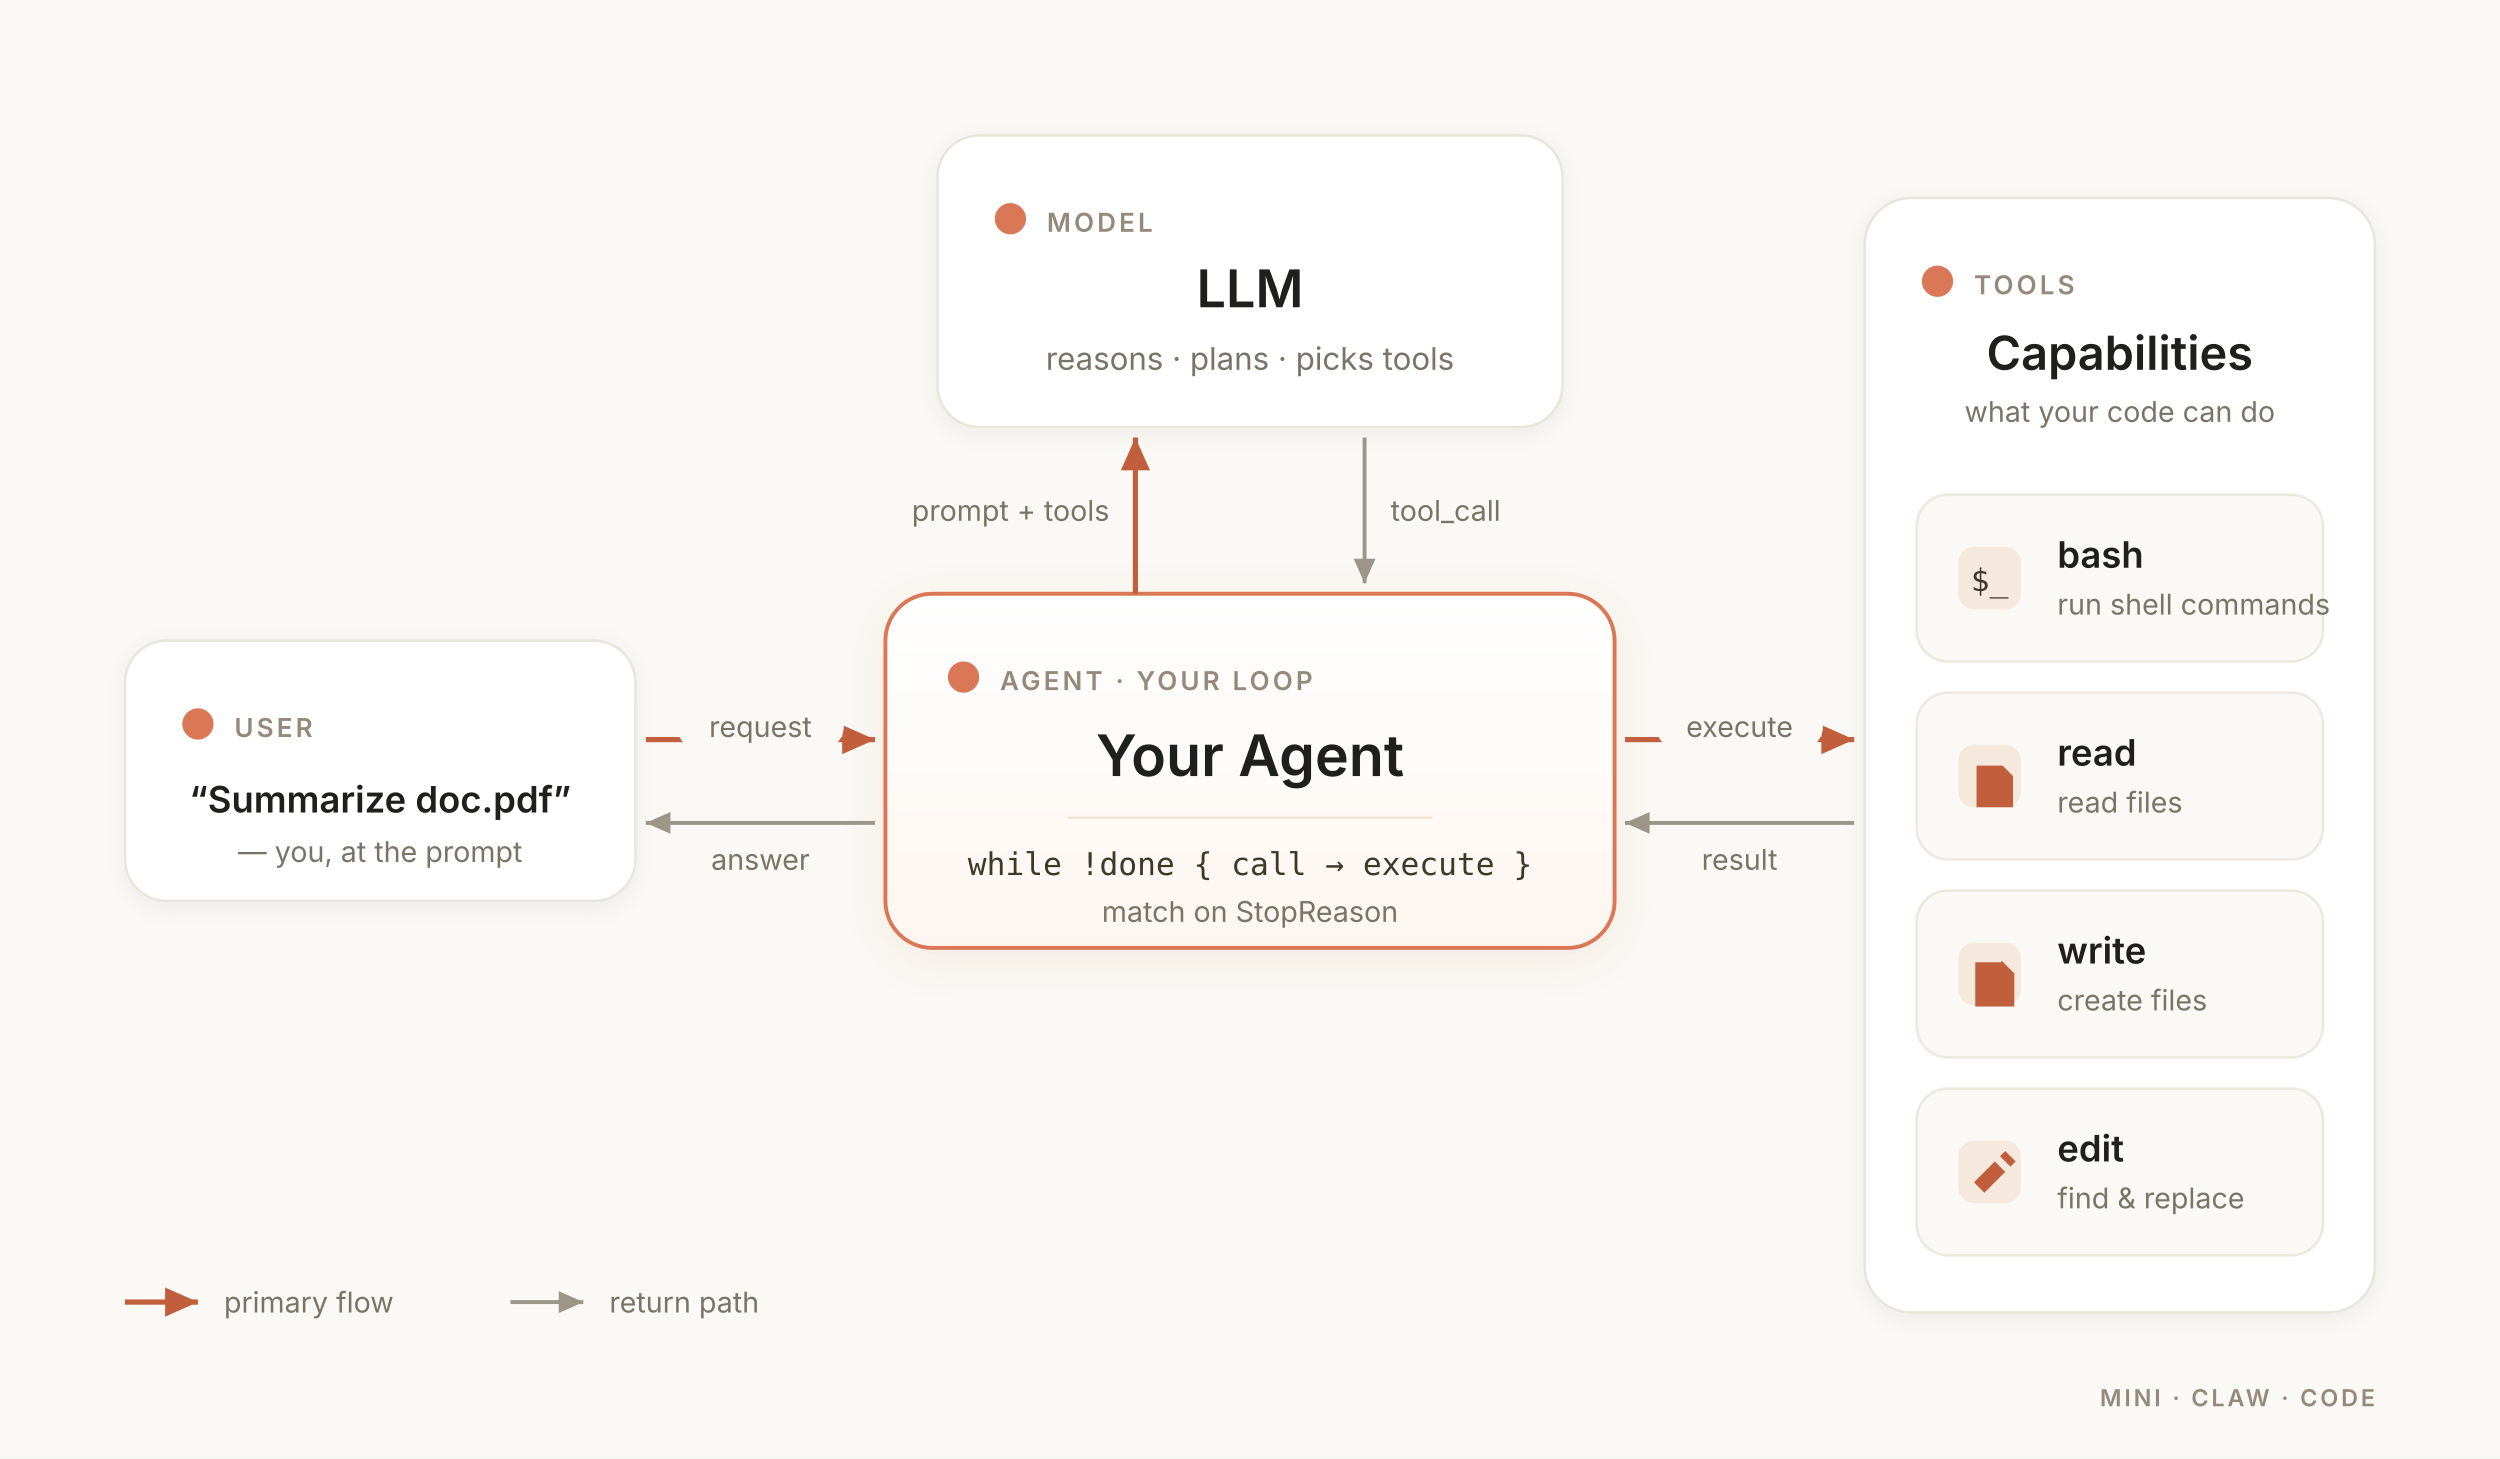
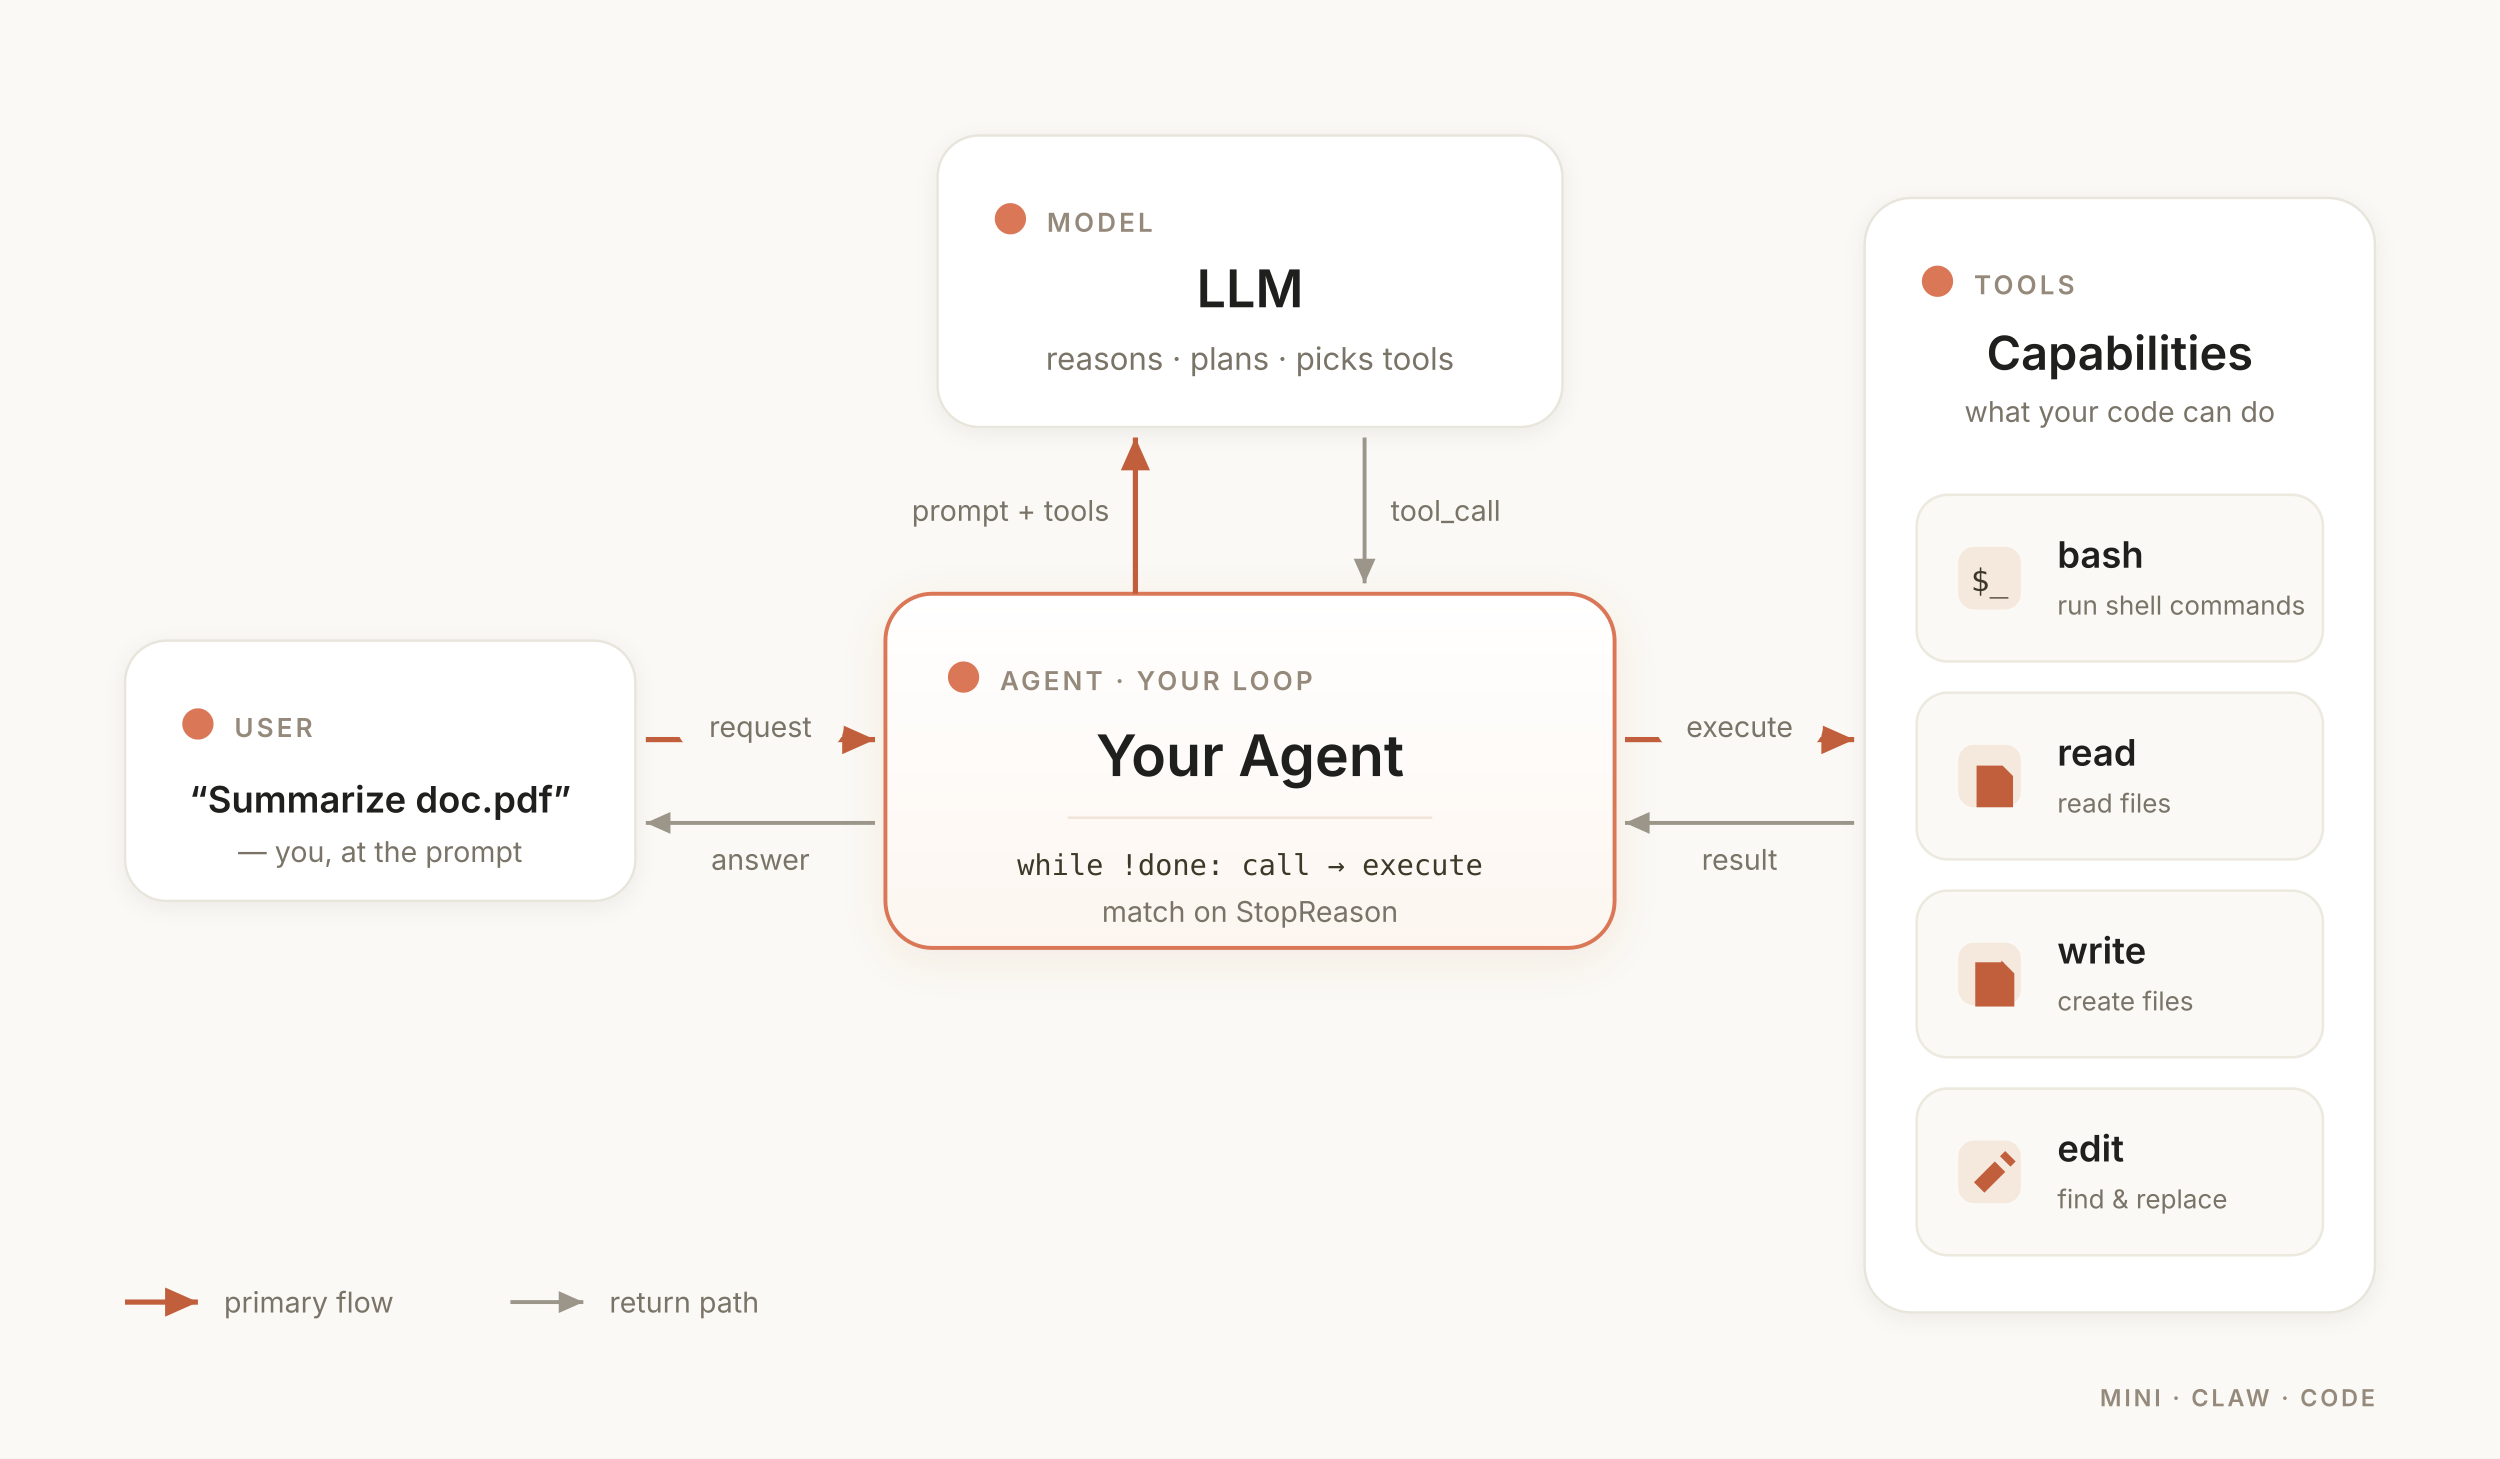
<svg xmlns="http://www.w3.org/2000/svg" viewBox="0 0 960 560" width="960" height="560">
  <style>
    .f { font-family: -apple-system, BlinkMacSystemFont, 'Inter', 'Segoe UI', 'Helvetica Neue', Arial, sans-serif; }
    .title { fill: #1f1f1d; font-weight: 600; }
    .body { fill: #3d3929; font-weight: 500; }
    .sub { fill: #7a7468; font-weight: 400; }
    .label { fill: #94897a; font-weight: 600; letter-spacing: 0.12em; }
    .mono { font-family: 'SF Mono', 'Menlo', 'Consolas', monospace; }
  </style>
  <defs>
    <filter id="soft" x="-20%" y="-20%" width="140%" height="140%">
      <feDropShadow dx="0" dy="2" stdDeviation="4" flood-color="#1f1f1d" flood-opacity="0.06" />
    </filter>
    <filter id="soft-strong" x="-20%" y="-20%" width="140%" height="140%">
      <feDropShadow dx="0" dy="4" stdDeviation="8" flood-color="#c15f3c" flood-opacity="0.10" />
    </filter>
    <linearGradient id="agent-grad" x1="0" y1="0" x2="0" y2="1">
      <stop offset="0" stop-color="#ffffff" />
      <stop offset="1" stop-color="#fdf6f0" />
    </linearGradient>
    <marker id="arr-accent" viewBox="0 0 10 10" refX="9" refY="5" markerWidth="7" markerHeight="7" orient="auto">
      <path d="M 0 1 L 9 5 L 0 9 z" fill="#c15f3c" />
    </marker>
    <marker id="arr-muted" viewBox="0 0 10 10" refX="9" refY="5" markerWidth="7" markerHeight="7" orient="auto">
      <path d="M 0 1 L 9 5 L 0 9 z" fill="#9b9689" />
    </marker>
  </defs>
  <rect width="960" height="560" fill="#faf9f5" />
  <g filter="url(#soft)">
    <rect x="360" y="52" width="240" height="112" rx="16" fill="#ffffff" stroke="#e8e6dc" stroke-width="1" />
  </g>
  <circle cx="388" cy="84" r="6" fill="#d97757" />
  <text x="402" y="89" class="f label" font-size="10">MODEL</text>
  <text x="480" y="118" text-anchor="middle" class="f title" font-size="20">LLM</text>
  <text x="480" y="142" text-anchor="middle" class="f sub" font-size="12">reasons · plans · picks tools</text>
  <g filter="url(#soft-strong)">
    <rect x="340" y="228" width="280" height="136" rx="18" fill="url(#agent-grad)" stroke="#d97757" stroke-width="1.5" />
  </g>
  <circle cx="370" cy="260" r="6" fill="#d97757" />
  <text x="384" y="265" class="f label" font-size="10" fill="#c15f3c">AGENT · YOUR LOOP</text>
  <text x="480" y="298" text-anchor="middle" class="f title" font-size="22">Your Agent</text>
  <line x1="410" y1="314" x2="550" y2="314" stroke="#f0e5d8" stroke-width="1" />
-   <text x="480" y="336" text-anchor="middle" class="f mono body" font-size="12">while !done { call → execute }</text>
+   <text x="480" y="336" text-anchor="middle" class="f mono body" font-size="11">while !done: call → execute</text>
  <text x="480" y="354" text-anchor="middle" class="f sub" font-size="11">match on StopReason</text>
  <g filter="url(#soft)">
    <rect x="48" y="246" width="196" height="100" rx="16" fill="#ffffff" stroke="#e8e6dc" stroke-width="1" />
  </g>
  <circle cx="76" cy="278" r="6" fill="#d97757" />
  <text x="90" y="283" class="f label" font-size="10">USER</text>
  <text x="146" y="312" text-anchor="middle" class="f title" font-size="14">“Summarize doc.pdf”</text>
  <text x="146" y="331" text-anchor="middle" class="f sub" font-size="11">— you, at the prompt</text>
  <g filter="url(#soft)">
    <rect x="716" y="76" width="196" height="428" rx="18" fill="#ffffff" stroke="#e8e6dc" stroke-width="1" />
  </g>
  <circle cx="744" cy="108" r="6" fill="#d97757" />
  <text x="758" y="113" class="f label" font-size="10">TOOLS</text>
  <text x="814" y="142" text-anchor="middle" class="f title" font-size="18">Capabilities</text>
  <text x="814" y="162" text-anchor="middle" class="f sub" font-size="11">what your code can do</text>
  <g>
    <rect x="736" y="190" width="156" height="64" rx="12" fill="#faf9f5" stroke="#ece9de" />
    <rect x="752" y="210" width="24" height="24" rx="6" fill="#f5e8dc" />
    <text x="764" y="227" text-anchor="middle" class="f mono body" font-size="12" fill="#c15f3c">$_</text>
    <text x="790" y="218" class="f title" font-size="14">bash</text>
-     <text x="790" y="236" class="f sub" font-size="11">run shell commands</text>
+     <text x="790" y="236" class="f sub" font-size="10">run shell commands</text>
  </g>
  <g>
    <rect x="736" y="266" width="156" height="64" rx="12" fill="#faf9f5" stroke="#ece9de" />
    <rect x="752" y="286" width="24" height="24" rx="6" fill="#f5e8dc" />
    <path d="M 759 294 h 10 v 16 h -10 z M 769 294 l 4 4 v 12 h -4 z" fill="#c15f3c" />
    <text x="790" y="294" class="f title" font-size="14">read</text>
-     <text x="790" y="312" class="f sub" font-size="11">read files</text>
+     <text x="790" y="312" class="f sub" font-size="10">read files</text>
  </g>
  <g>
    <rect x="736" y="342" width="156" height="64" rx="12" fill="#faf9f5" stroke="#ece9de" />
    <rect x="752" y="362" width="24" height="24" rx="6" fill="#f5e8dc" />
    <path d="M 759 370 h 10 v 16 h -10 z M 769 370 l 4 4 v 12 h -4 z M 762 376 h 5 M 762 380 h 5" stroke="#c15f3c" stroke-width="1" fill="#c15f3c" />
    <text x="790" y="370" class="f title" font-size="14">write</text>
-     <text x="790" y="388" class="f sub" font-size="11">create files</text>
+     <text x="790" y="388" class="f sub" font-size="10">create files</text>
  </g>
  <g>
    <rect x="736" y="418" width="156" height="64" rx="12" fill="#faf9f5" stroke="#ece9de" />
    <rect x="752" y="438" width="24" height="24" rx="6" fill="#f5e8dc" />
    <path d="M 758 454 l 8 -8 l 4 4 l -8 8 z M 768 444 l 2 -2 l 4 4 l -2 2 z" fill="#c15f3c" />
    <text x="790" y="446" class="f title" font-size="14">edit</text>
-     <text x="790" y="464" class="f sub" font-size="11">find &amp; replace</text>
+     <text x="790" y="464" class="f sub" font-size="10">find &amp; replace</text>
  </g>
  <line x1="248" y1="284" x2="336" y2="284" stroke="#c15f3c" stroke-width="2" marker-end="url(#arr-accent)" />
  <rect x="260" y="270" width="64" height="18" rx="9" fill="#faf9f5" />
  <text x="292" y="283" text-anchor="middle" class="f sub" font-size="11">request</text>
  <line x1="336" y1="316" x2="248" y2="316" stroke="#9b9689" stroke-width="1.5" marker-end="url(#arr-muted)" />
  <rect x="260" y="321" width="64" height="18" rx="9" fill="#faf9f5" />
  <text x="292" y="334" text-anchor="middle" class="f sub" font-size="11">answer</text>
  <line x1="436" y1="228" x2="436" y2="168" stroke="#c15f3c" stroke-width="2" marker-end="url(#arr-accent)" />
  <text x="426" y="200" text-anchor="end" class="f sub" font-size="11">prompt + tools</text>
  <line x1="524" y1="168" x2="524" y2="224" stroke="#9b9689" stroke-width="1.5" marker-end="url(#arr-muted)" />
  <text x="534" y="200" text-anchor="start" class="f sub" font-size="11">tool_call</text>
  <line x1="624" y1="284" x2="712" y2="284" stroke="#c15f3c" stroke-width="2" marker-end="url(#arr-accent)" />
  <rect x="636" y="270" width="64" height="18" rx="9" fill="#faf9f5" />
  <text x="668" y="283" text-anchor="middle" class="f sub" font-size="11">execute</text>
  <line x1="712" y1="316" x2="624" y2="316" stroke="#9b9689" stroke-width="1.5" marker-end="url(#arr-muted)" />
  <rect x="636" y="321" width="64" height="18" rx="9" fill="#faf9f5" />
  <text x="668" y="334" text-anchor="middle" class="f sub" font-size="11">result</text>
  <g transform="translate(48, 492)">
    <line x1="0" y1="8" x2="28" y2="8" stroke="#c15f3c" stroke-width="2" marker-end="url(#arr-accent)" />
    <text x="38" y="12" class="f sub" font-size="11">primary flow</text>
    <line x1="148" y1="8" x2="176" y2="8" stroke="#9b9689" stroke-width="1.5" marker-end="url(#arr-muted)" />
    <text x="186" y="12" class="f sub" font-size="11">return path</text>
  </g>
  <text x="912" y="540" text-anchor="end" class="f label" font-size="9" fill="#b8aea0">MINI · CLAW · CODE</text>
</svg>
